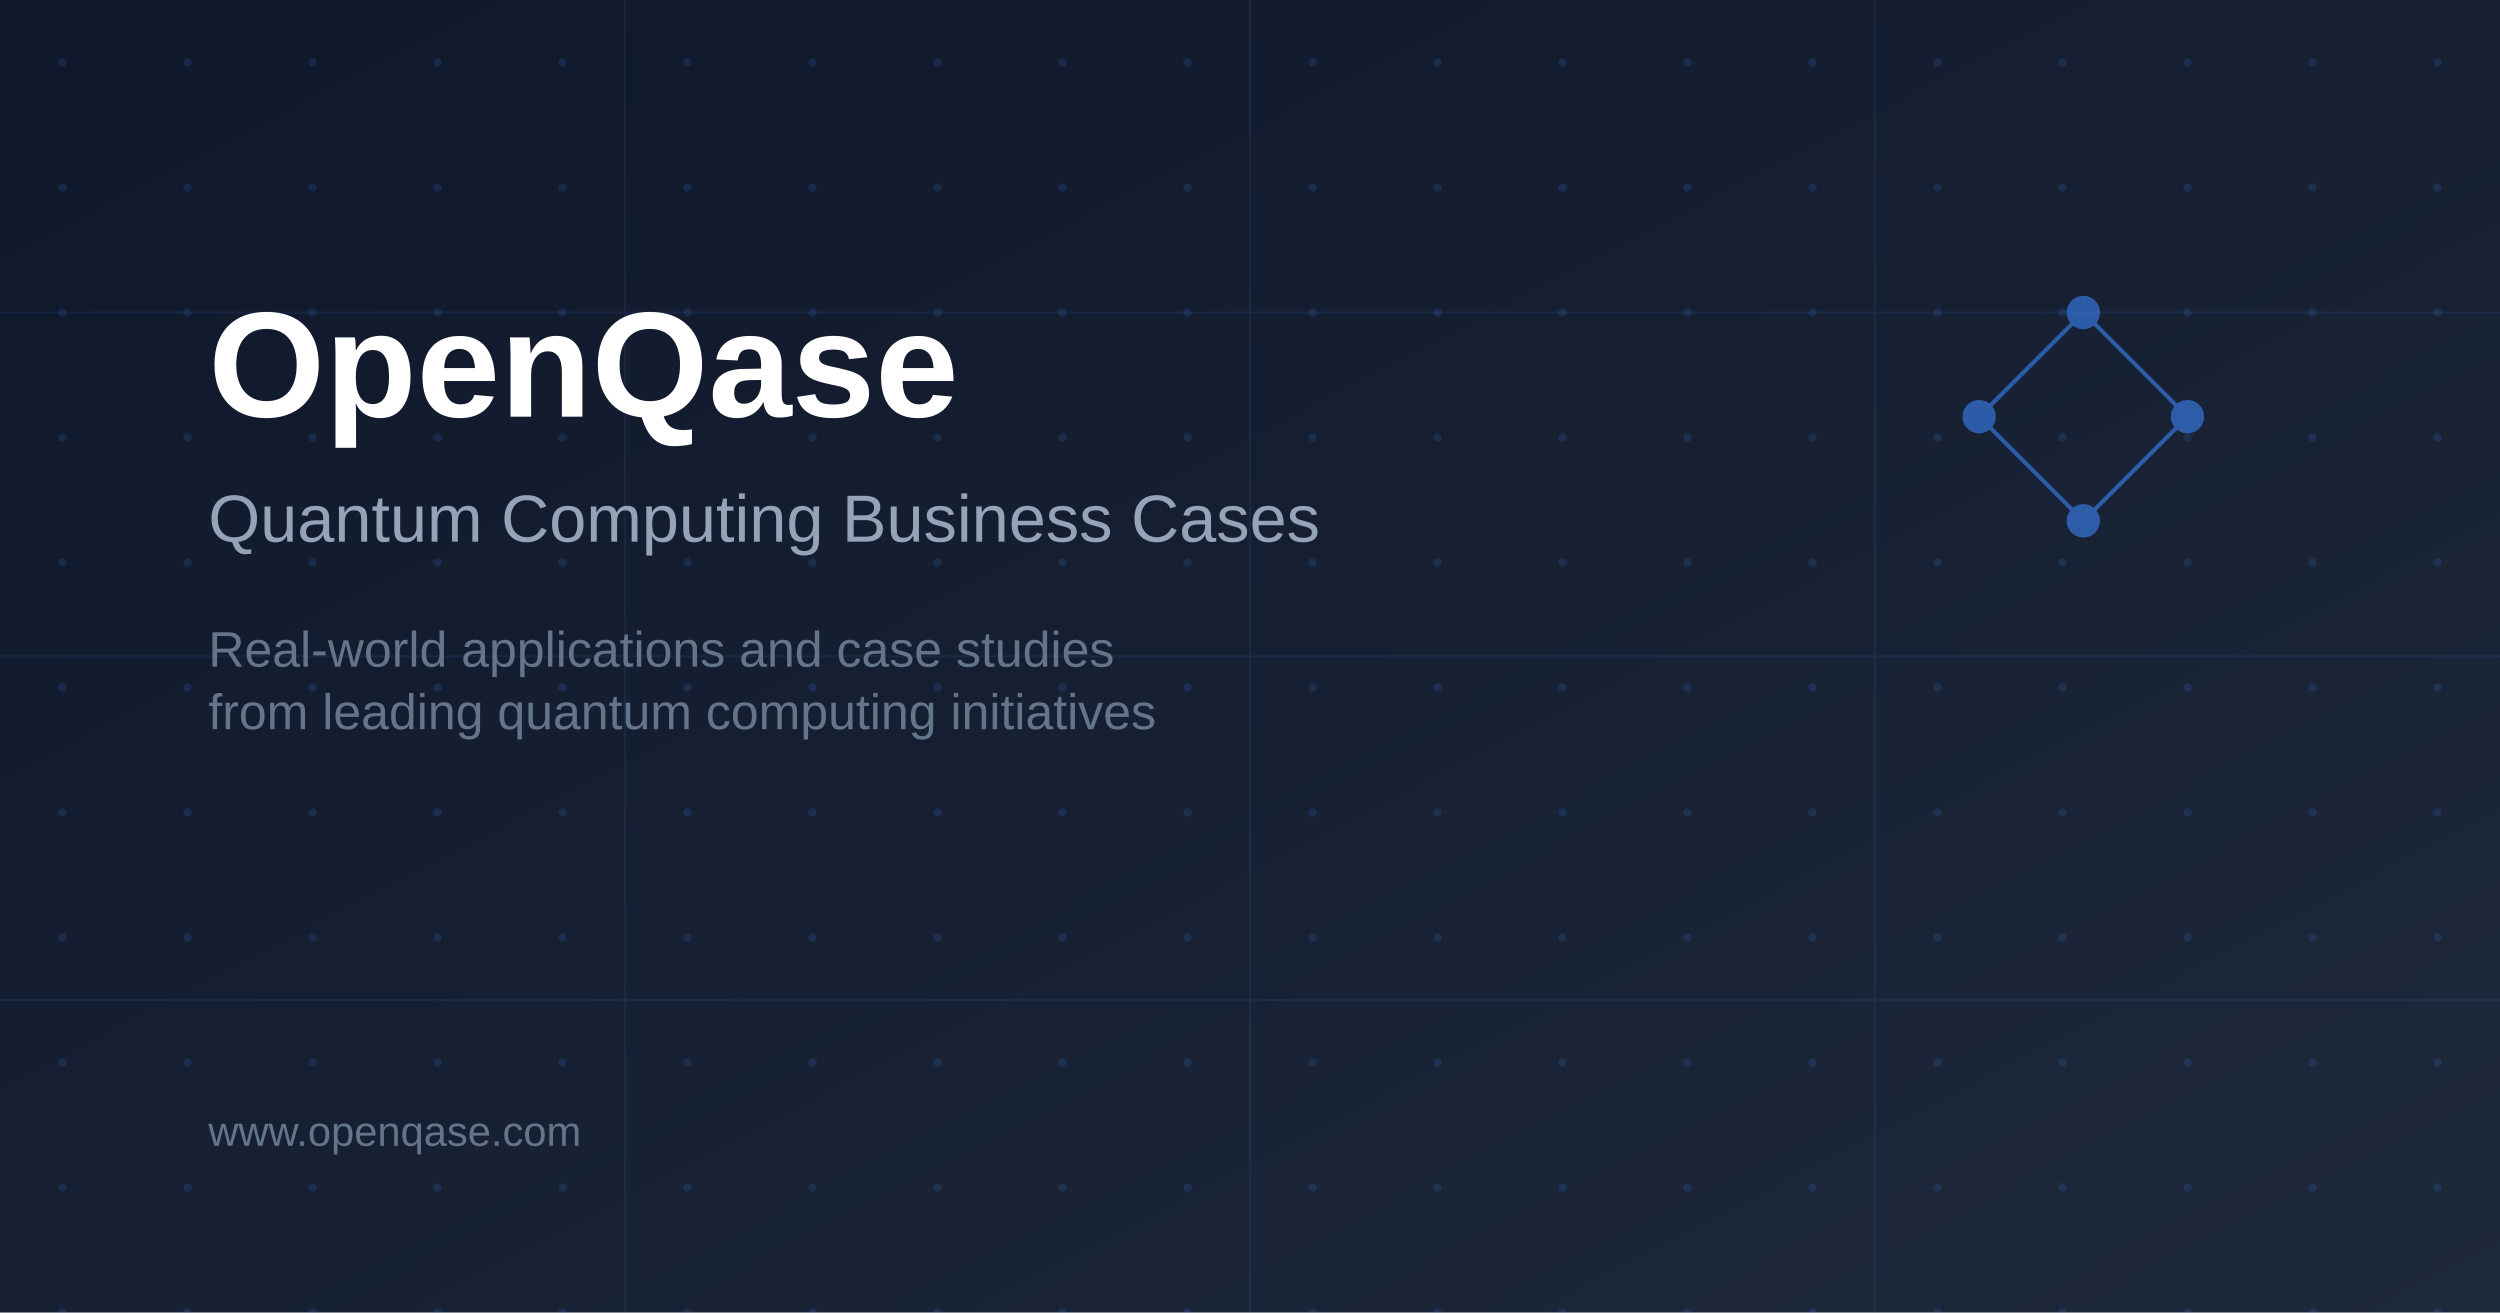
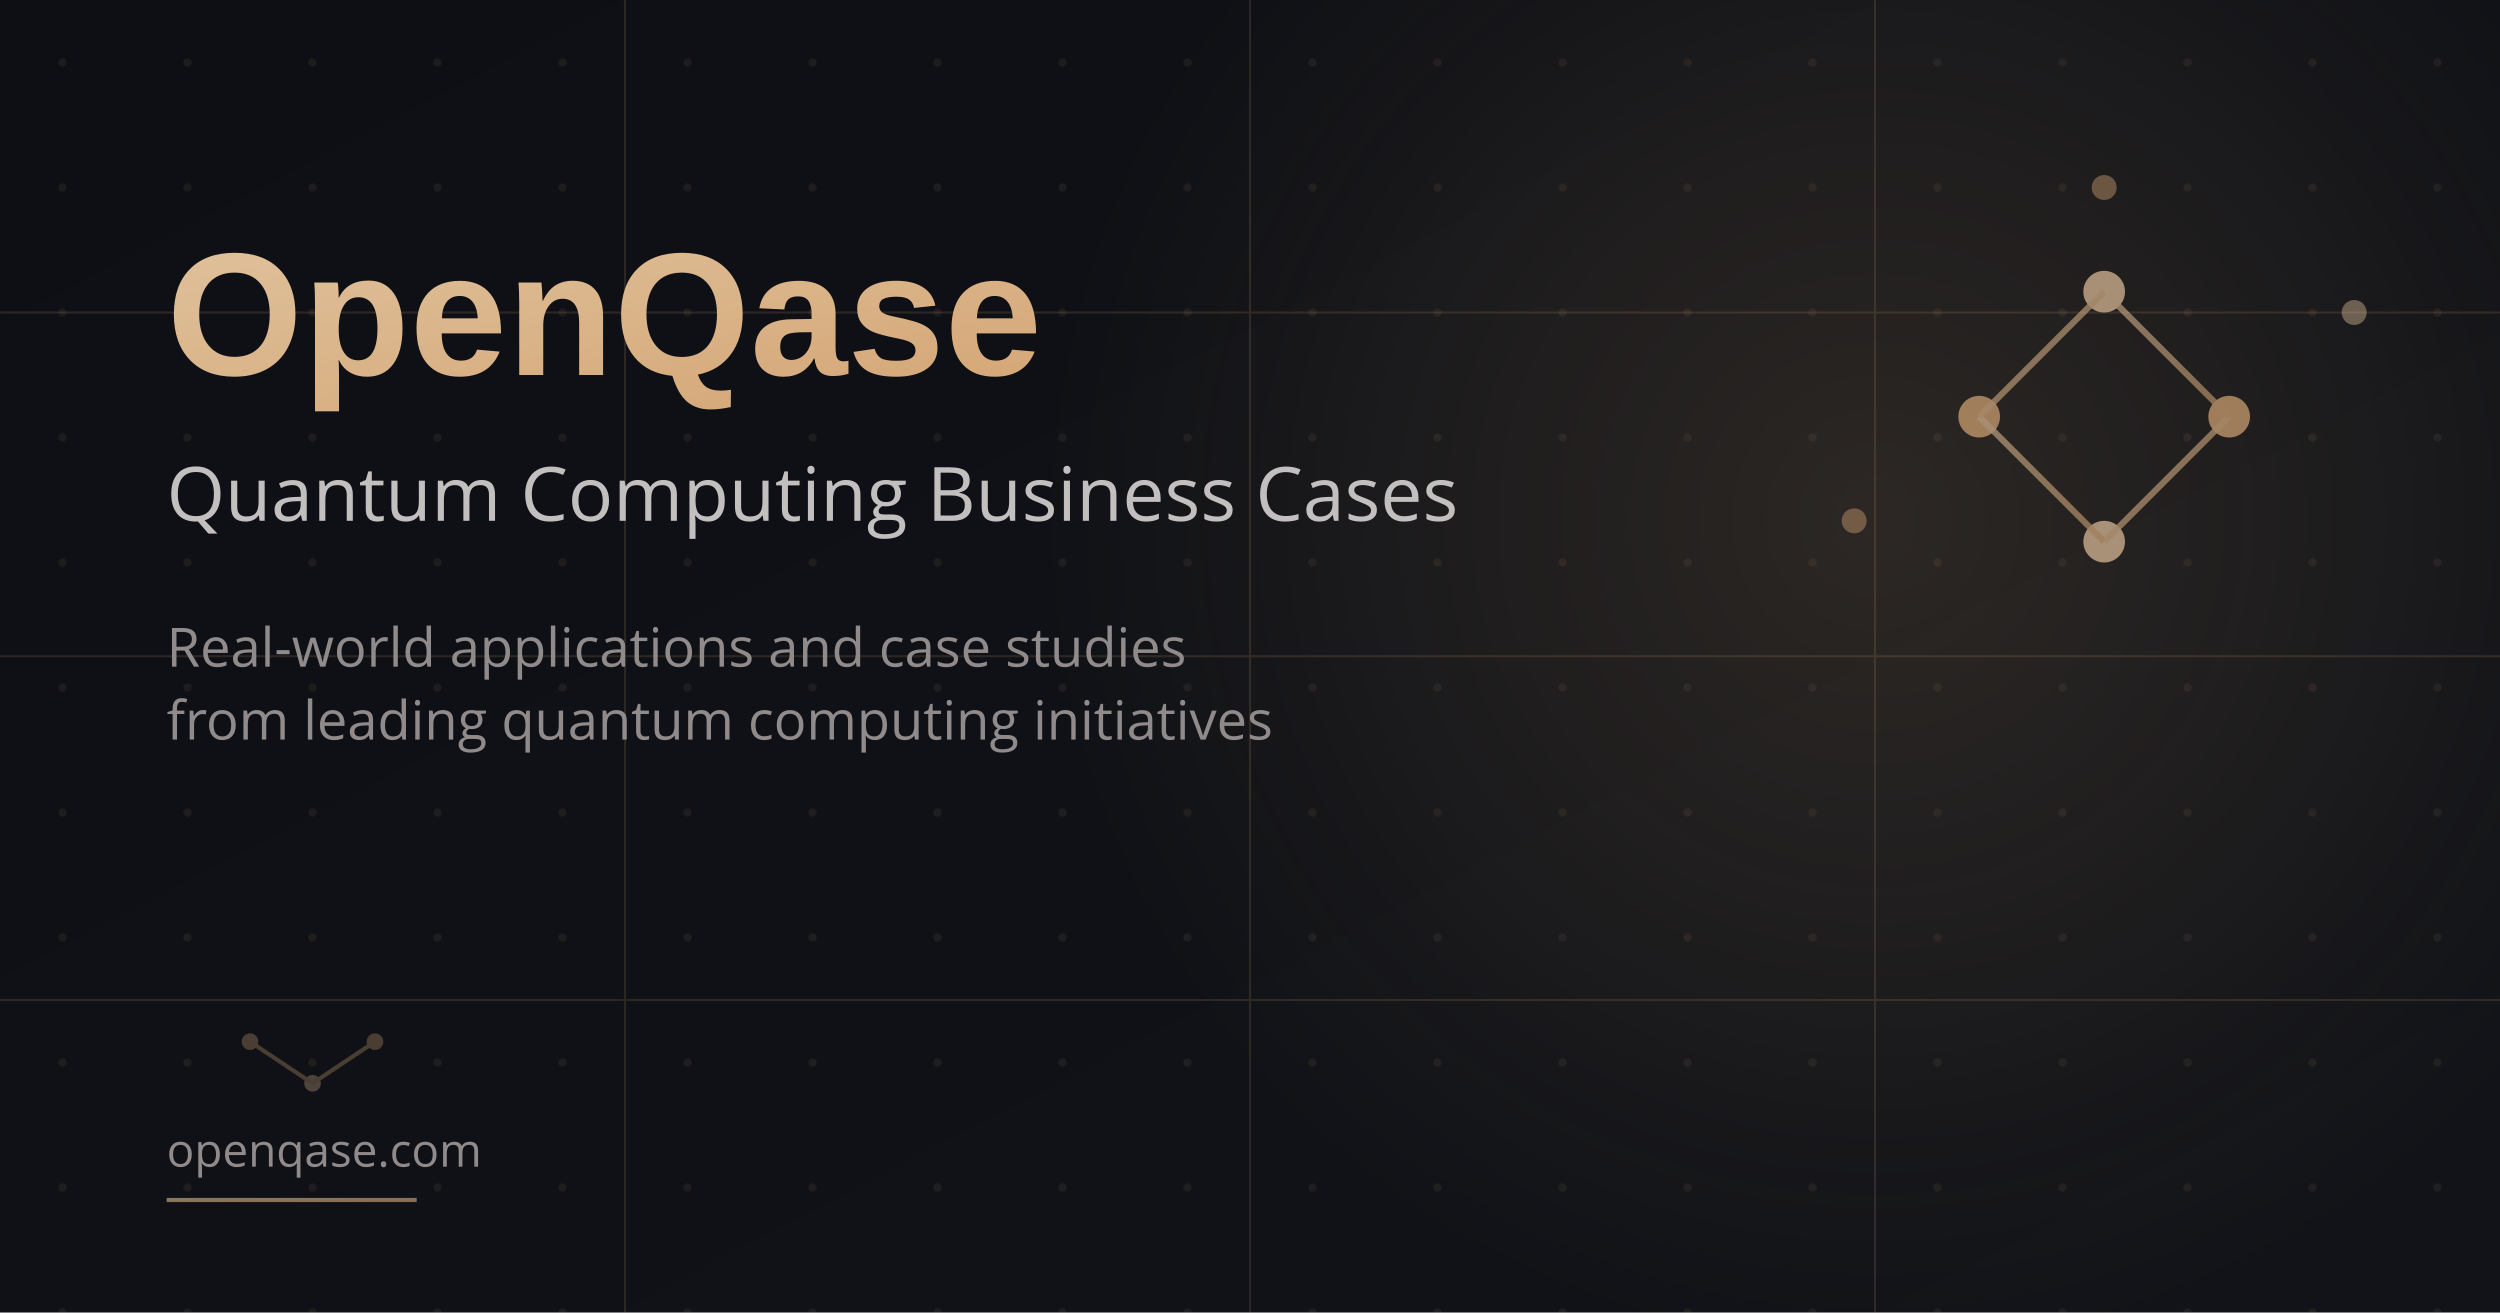
<svg xmlns="http://www.w3.org/2000/svg" width="1200" height="630" viewBox="0 0 1200 630" fill="none">
  <defs>
    <linearGradient id="bg-gradient" x1="0%" y1="0%" x2="100%" y2="100%">
-       <stop offset="0%" style="stop-color:#0f172a;stop-opacity:1" />
-       <stop offset="100%" style="stop-color:#1e293b;stop-opacity:1" />
+       <stop offset="0%" style="stop-color:#0d0f14;stop-opacity:1" />
+       <stop offset="100%" style="stop-color:#111318;stop-opacity:1" />
+     </linearGradient>
+     <linearGradient id="amber-gradient" x1="0%" y1="0%" x2="100%" y2="100%">
+       <stop offset="0%" style="stop-color:#dfc09a;stop-opacity:1" />
+       <stop offset="100%" style="stop-color:#d4a574;stop-opacity:1" />
    </linearGradient>
    <pattern id="dots" x="0" y="0" width="60" height="60" patternUnits="userSpaceOnUse">
-       <circle cx="30" cy="30" r="2" fill="#3b82f6" opacity="0.3" />
+       <circle cx="30" cy="30" r="2" fill="#d4a574" opacity="0.2" />
    </pattern>
+     <radialGradient id="glow" cx="50%" cy="50%" r="50%">
+       <stop offset="0%" style="stop-color:#d4a574;stop-opacity:0.15" />
+       <stop offset="100%" style="stop-color:#d4a574;stop-opacity:0" />
+     </radialGradient>
  </defs>
  <rect width="1200" height="630" fill="url(#bg-gradient)" />
-   <rect width="1200" height="630" fill="url(#dots)" opacity="0.5" />
-   <g opacity="0.1">
-     <line x1="0" y1="150" x2="1200" y2="150" stroke="#3b82f6" stroke-width="1" />
-     <line x1="0" y1="315" x2="1200" y2="315" stroke="#3b82f6" stroke-width="1" />
-     <line x1="0" y1="480" x2="1200" y2="480" stroke="#3b82f6" stroke-width="1" />
-     <line x1="300" y1="0" x2="300" y2="630" stroke="#3b82f6" stroke-width="1" />
-     <line x1="600" y1="0" x2="600" y2="630" stroke="#3b82f6" stroke-width="1" />
-     <line x1="900" y1="0" x2="900" y2="630" stroke="#3b82f6" stroke-width="1" />
+   <ellipse cx="900" cy="250" rx="400" ry="400" fill="url(#glow)" />
+   <rect width="1200" height="630" fill="url(#dots)" opacity="0.4" />
+   <g opacity="0.15">
+     <line x1="0" y1="150" x2="1200" y2="150" stroke="#d4a574" stroke-width="1" />
+     <line x1="0" y1="315" x2="1200" y2="315" stroke="#d4a574" stroke-width="1" />
+     <line x1="0" y1="480" x2="1200" y2="480" stroke="#d4a574" stroke-width="1" />
+     <line x1="300" y1="0" x2="300" y2="630" stroke="#d4a574" stroke-width="1" />
+     <line x1="600" y1="0" x2="600" y2="630" stroke="#d4a574" stroke-width="1" />
+     <line x1="900" y1="0" x2="900" y2="630" stroke="#d4a574" stroke-width="1" />
  </g>
-   <g transform="translate(100, 200)">
-     <text x="0" y="0" font-family="Arial, sans-serif" font-size="72" font-weight="bold" fill="#ffffff">
+   <g transform="translate(80, 180)">
+     <text x="0" y="0" font-family="Montserrat, Arial, sans-serif" font-size="84" font-weight="bold" fill="url(#amber-gradient)">
      OpenQase
    </text>
-     <text x="0" y="60" font-family="Arial, sans-serif" font-size="32" fill="#94a3b8">
+     <text x="0" y="70" font-family="Open Sans, Arial, sans-serif" font-size="36" fill="#c4bfbf">
      Quantum Computing Business Cases
    </text>
-     <text x="0" y="120" font-family="Arial, sans-serif" font-size="24" fill="#64748b">
+     <text x="0" y="140" font-family="Open Sans, Arial, sans-serif" font-size="26" fill="#918a8a">
      Real-world applications and case studies
    </text>
-     <text x="0" y="150" font-family="Arial, sans-serif" font-size="24" fill="#64748b">
+     <text x="0" y="175" font-family="Open Sans, Arial, sans-serif" font-size="26" fill="#918a8a">
      from leading quantum computing initiatives
    </text>
  </g>
-   <g opacity="0.6">
-     <circle cx="950" cy="200" r="8" fill="#3b82f6" />
-     <circle cx="1000" cy="250" r="8" fill="#3b82f6" />
-     <circle cx="1050" cy="200" r="8" fill="#3b82f6" />
-     <circle cx="1000" cy="150" r="8" fill="#3b82f6" />
-     <line x1="950" y1="200" x2="1000" y2="250" stroke="#3b82f6" stroke-width="2" />
-     <line x1="1000" y1="250" x2="1050" y2="200" stroke="#3b82f6" stroke-width="2" />
-     <line x1="1050" y1="200" x2="1000" y2="150" stroke="#3b82f6" stroke-width="2" />
-     <line x1="1000" y1="150" x2="950" y2="200" stroke="#3b82f6" stroke-width="2" />
+   <g opacity="0.7">
+     <circle cx="950" cy="200" r="10" fill="#d4a574" />
+     <circle cx="1010" cy="260" r="10" fill="#dfc09a" />
+     <circle cx="1070" cy="200" r="10" fill="#d4a574" />
+     <circle cx="1010" cy="140" r="10" fill="#dfc09a" />
+     <line x1="950" y1="200" x2="1010" y2="260" stroke="url(#amber-gradient)" stroke-width="3" opacity="0.8" />
+     <line x1="1010" y1="260" x2="1070" y2="200" stroke="url(#amber-gradient)" stroke-width="3" opacity="0.8" />
+     <line x1="1070" y1="200" x2="1010" y2="140" stroke="url(#amber-gradient)" stroke-width="3" opacity="0.8" />
+     <line x1="1010" y1="140" x2="950" y2="200" stroke="url(#amber-gradient)" stroke-width="3" opacity="0.8" />
+     <circle cx="890" cy="250" r="6" fill="#d4a574" opacity="0.6" />
+     <circle cx="1130" cy="150" r="6" fill="#dfc09a" opacity="0.6" />
+     <circle cx="1010" cy="90" r="6" fill="#d4a574" opacity="0.6" />
  </g>
-   <text x="100" y="550" font-family="Arial, sans-serif" font-size="20" fill="#64748b">
-     www.openqase.com
+   <g opacity="0.3">
+     <circle cx="120" cy="500" r="4" fill="#d4a574" />
+     <circle cx="150" cy="520" r="4" fill="#dfc09a" />
+     <circle cx="180" cy="500" r="4" fill="#d4a574" />
+     <line x1="120" y1="500" x2="150" y2="520" stroke="#d4a574" stroke-width="2" />
+     <line x1="150" y1="520" x2="180" y2="500" stroke="#d4a574" stroke-width="2" />
+   </g>
+   <text x="80" y="560" font-family="Open Sans, Arial, sans-serif" font-size="22" fill="#918a8a">
+     openqase.com
  </text>
+   <rect x="80" y="575" width="120" height="2" fill="url(#amber-gradient)" opacity="0.6" />
</svg>
